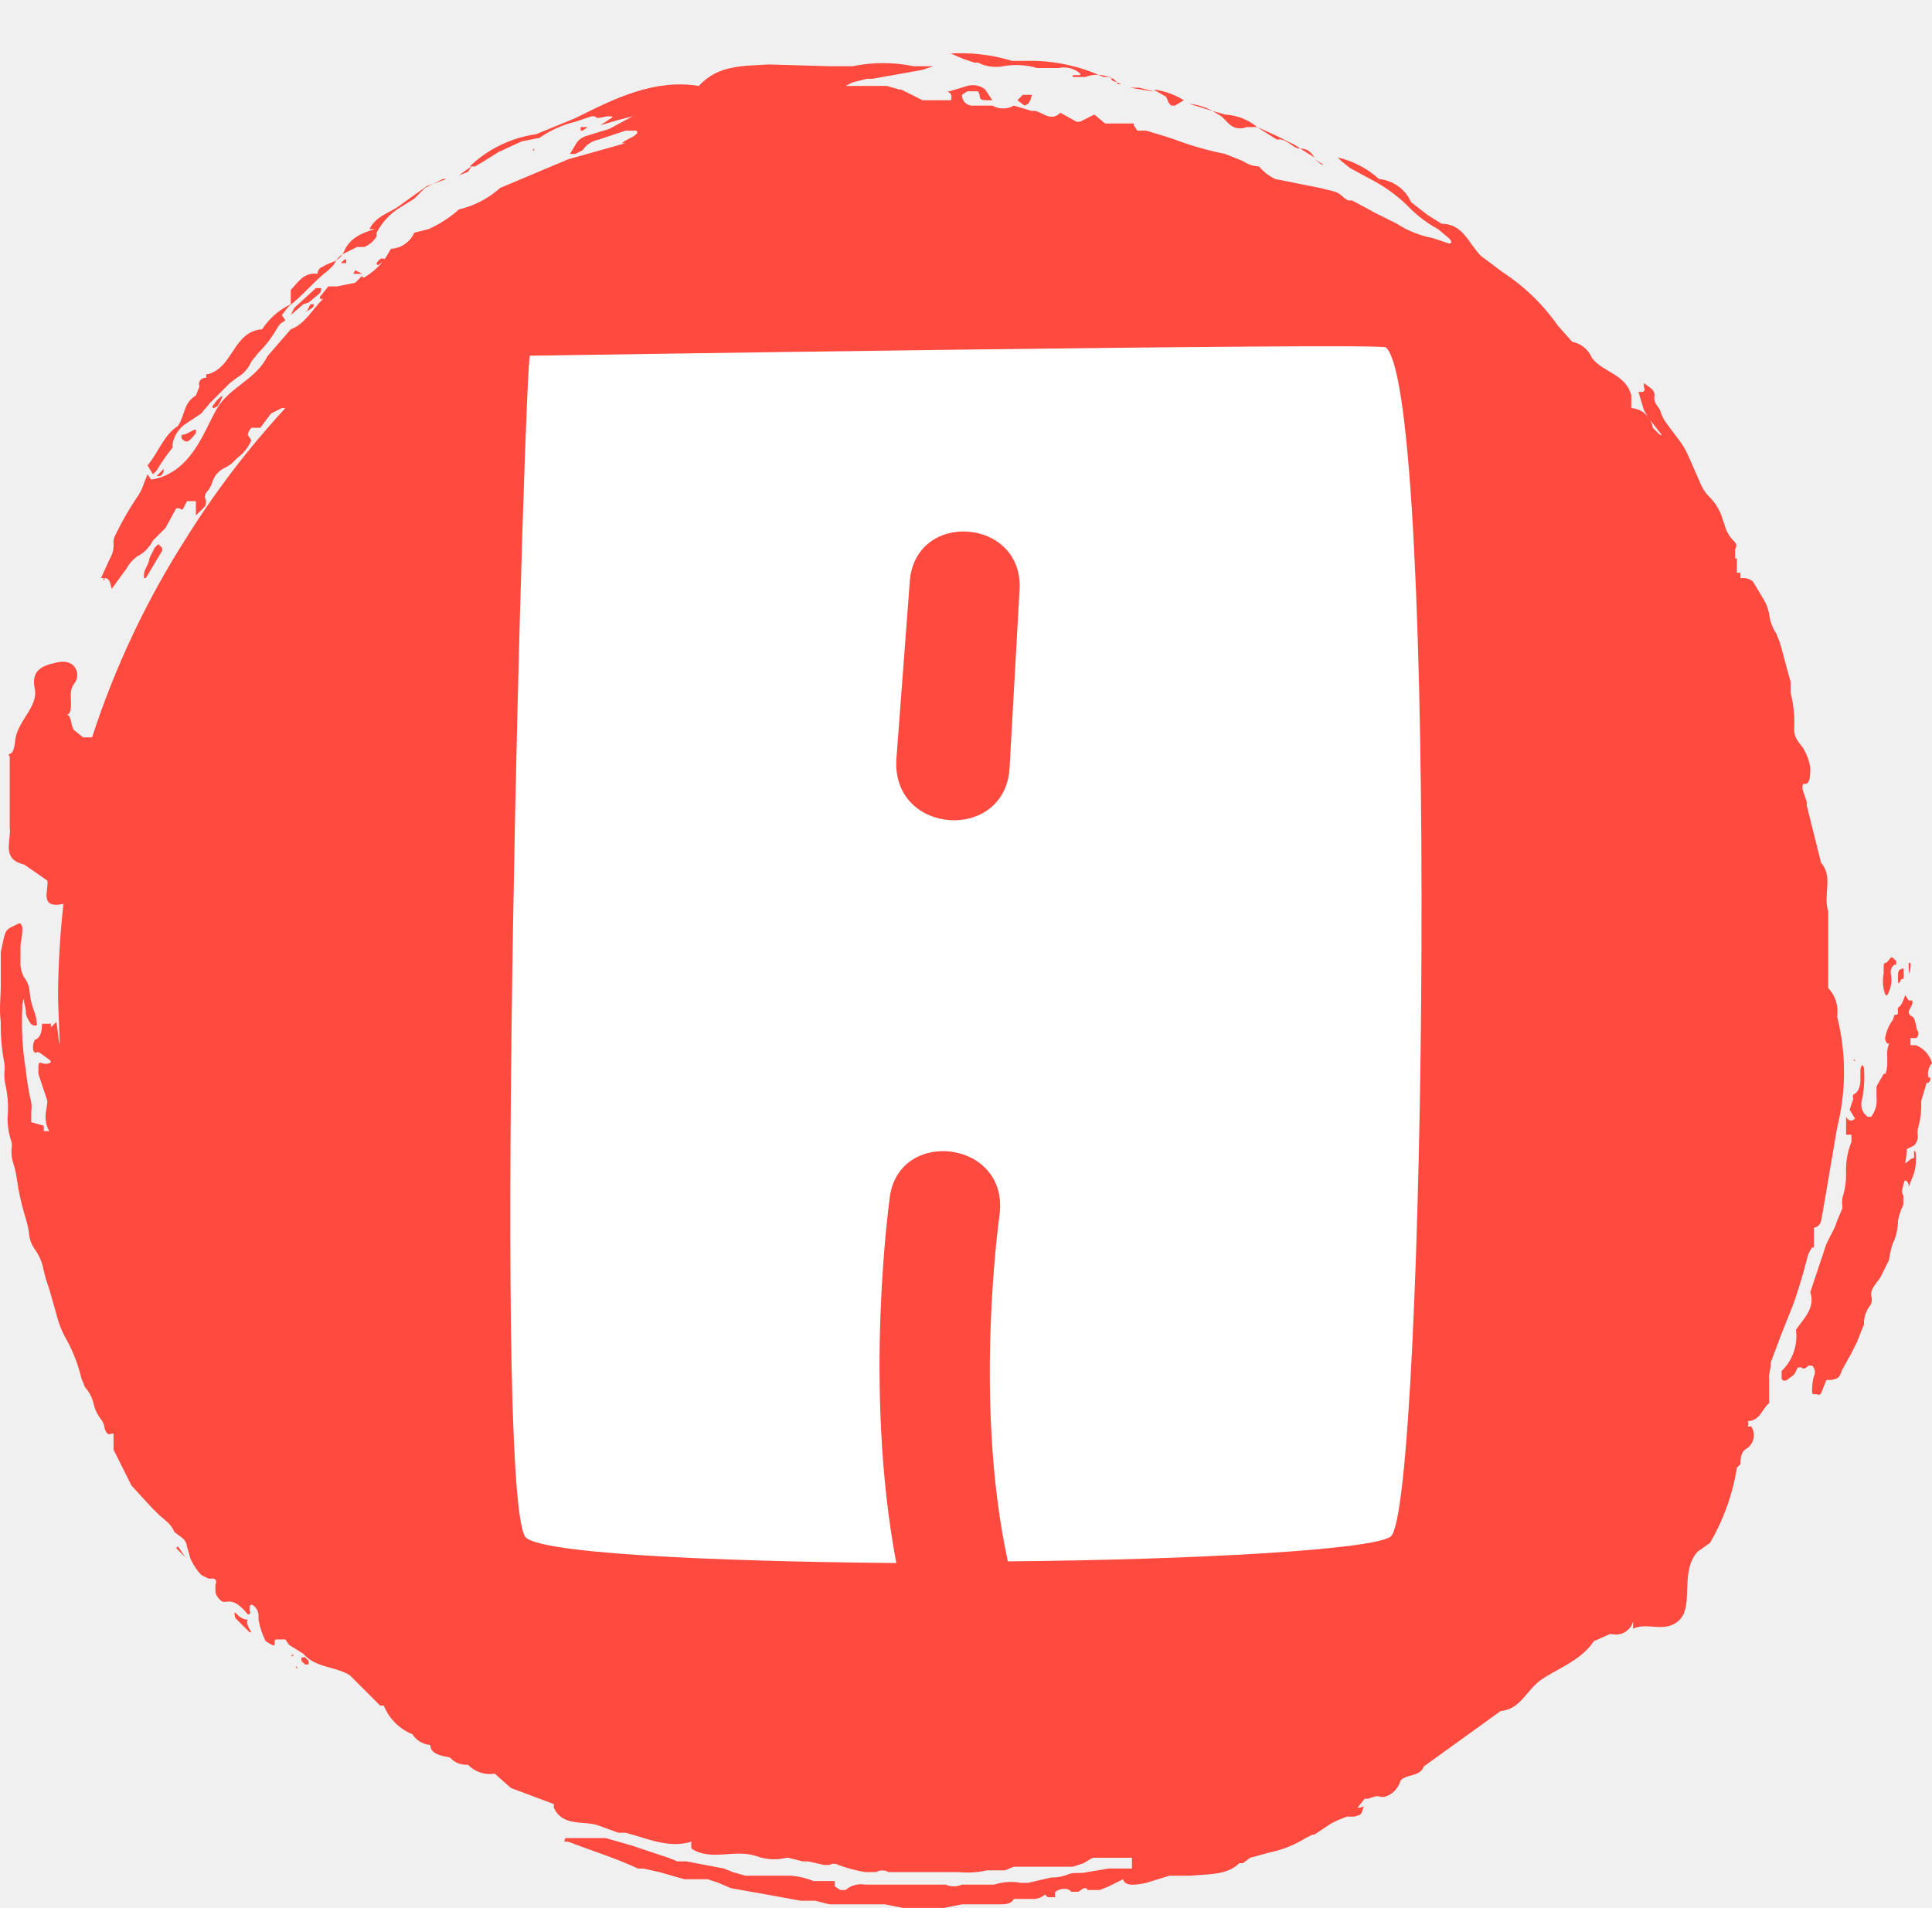
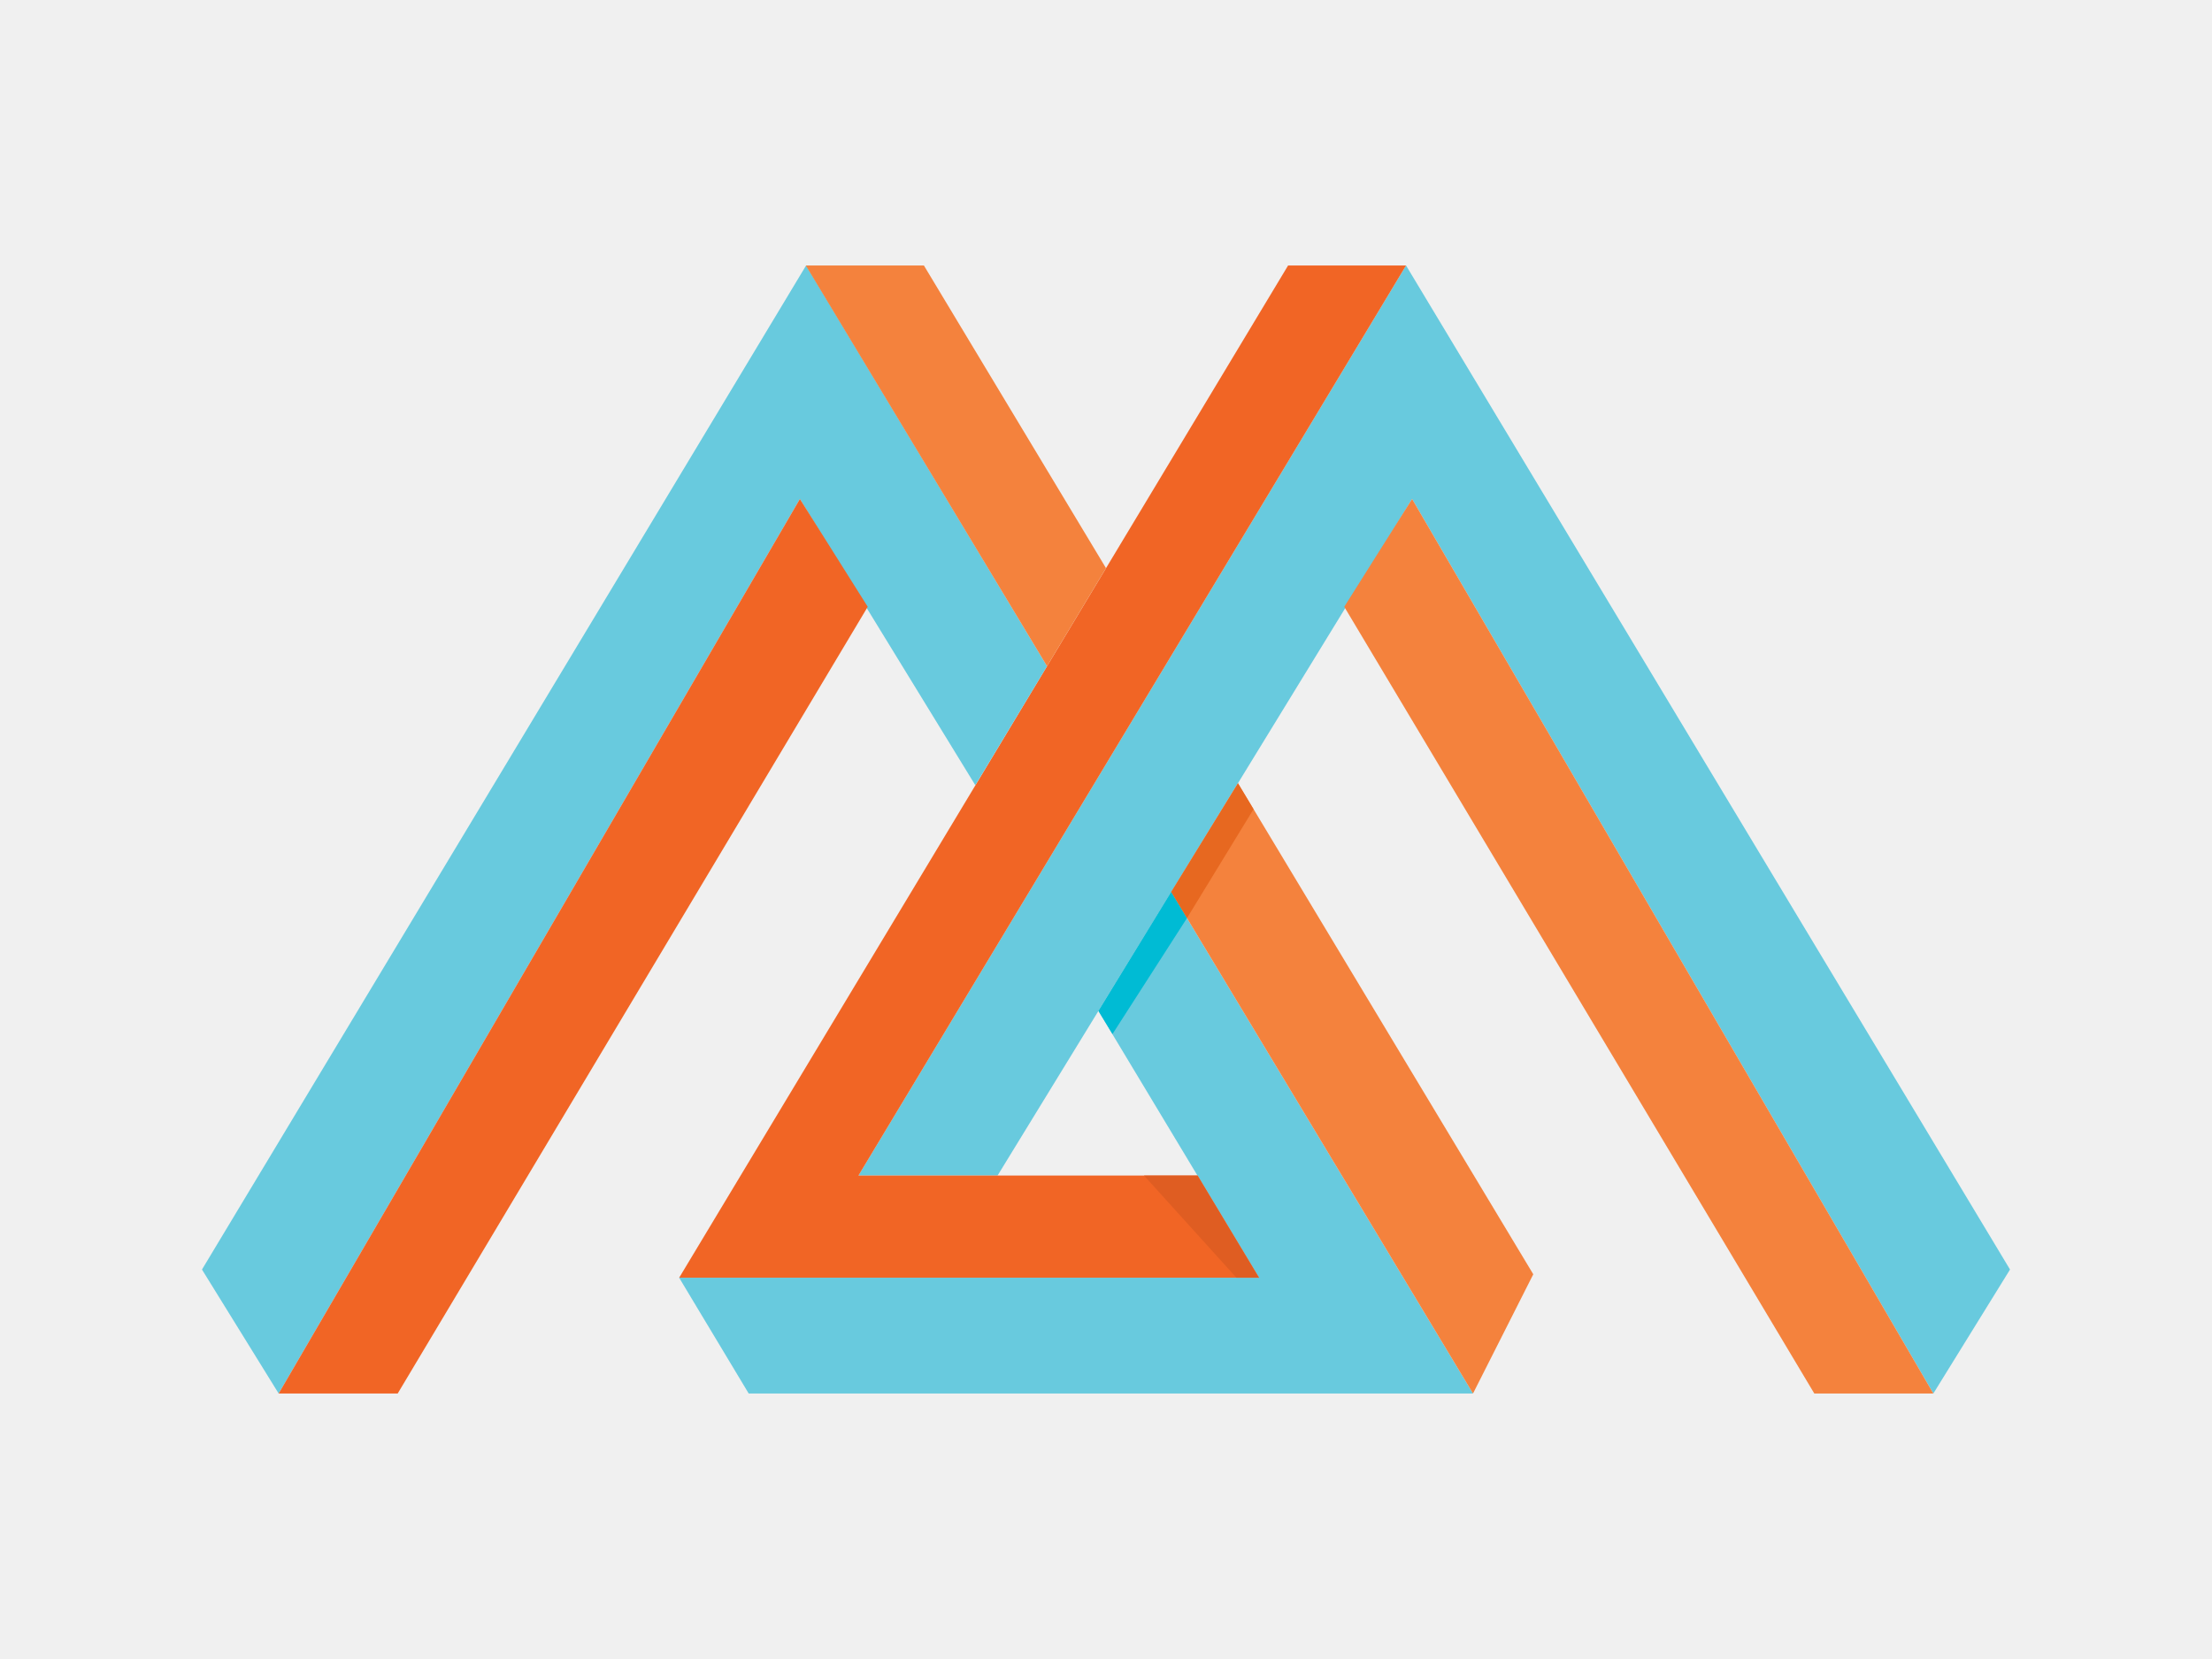
- <svg xmlns="http://www.w3.org/2000/svg" width="308.761" height="304.916" viewBox="0 0 106.008 104.687" class="css-1j8o68f" version="1.1" id="svg23">
-   <defs id="SvgjsDefs2684" />
-   <g id="SvgjsG2685" featurekey="rootContainer" transform="matrix(0.9820593,0,0,0.9820593,-0.05456052,0)" fill="#ff4a3f">
-     <g id="g17">
-       <path d="M19.8 15.3h.5l-.4-.2zm.5.1zm.8-.7c0 .1 0 .1.1.1l.4-.3c-.2-.1-.3-.1-.5.2zm.4-.2zm-4.1 2.3zm-.2.6l.3-.2c.1-.1.1-.2.1-.2h-.2l-.2.4c-.1-.1-.1 0 0 0zm2.2-2.9h-.1l-.2.2h.3zm-2.1 2.4l.6-.5c.1-.1.1-.2.1-.3h-.3l-1.2 1.1-.2.4.7-.6zm-1.1.8z" id="path3" />
-       <path d="M9.7 25v-.2a1.7 1.7 0 0 1 .7-1.1l.9-.6.5-.6.7-.7.4-.4.4-.3a1.9 1.9 0 0 0 .8-.9l.4-.5a5.9 5.9 0 0 0 1-1.3l.2-.3.3-.2-.2-.3.4-.5c.8-.6 1.4-1.4 2.2-2l.3-.3a1.4 1.4 0 0 1 .5-.6l.8-.4h.4a1.4 1.4 0 0 0 .7-.6V13a3.5 3.5 0 0 1 1.3-1.4l.8-.5.2-.2.4-.4 1-.5h.2l-1.1.4-1.4 1c-.6.5-1.4.6-1.8 1.4h.3c-.7.2-1.4.5-1.7 1.2s-.8.6-1.2.9a.4.4 0 0 0-.3.4c-.8-.1-1.1.5-1.5.9v.8a3.9 3.9 0 0 0-1.6 1.4c-1.6.1-1.6 2.1-3 2.5h-.1a.2.2 0 0 0 0 .2c-.3 0-.5.2-.4.5l-.2.5c-.7.4-.6 1.1-1 1.7-.8.5-1.1 1.5-1.7 2.2l.3.5.2-.2a11.6 11.6 0 0 1 .9-1.3zM53.9 3.3l.6.2h.2a2.2 2.2 0 0 0 1.4.2 4.1 4.1 0 0 1 1.9.1h1.2a1.4 1.4 0 0 1 1.2.3.1.1 0 0 1 0 .1H60a.1.1 0 0 0 0 .1h.7a1.8 1.8 0 0 1 1.3 0c.2 0 .1.1.2.2l.5.2h-.2c-.2-.4-.5-.4-.8-.4a9.7 9.7 0 0 0-4.3-.9h-.8A9.8 9.8 0 0 0 53 3h.2zm7.3 3.1zM50.3 4.7zm10.9 1.7h.2-.2zM19 14.7zm32.1-10zm17.6 2.2a.9.9 0 0 0 1 .2h.6a3.1 3.1 0 0 0-1.8-.7l-.7-.2.5.3zm-3.4-1.3c0 .1.1.2.2.3h.2l.5-.3a4.2 4.2 0 0 0-1.7-.6l.7.4zm7.4 2.7l.8.5c-.2-.3-.4-.5-.8-.5z" id="path5" />
-       <path d="M99 76.1l.6-1.6.6-1.5c.2-.5.6-1.8.8-2.6a1.7 1.7 0 0 1 .3-.7h.1v-1.1c.5-.1.4-.6.5-.9l.8-4.7a12.7 12.7 0 0 0 0-6.2 1.9 1.9 0 0 0-.5-1.6v-4.3c-.3-.9.3-1.9-.4-2.7L101 45a.4.4 0 0 0 0-.2l-.2-.6a.5.5 0 0 1 0-.4h.1c.3 0 .3-.5.3-.9a3 3 0 0 0-.4-1.1l-.3-.4a1.1 1.1 0 0 1-.2-.7 6.7 6.7 0 0 0-.2-2v-.6c-.2-.7-.4-1.5-.6-2.2l-.2-.5a2.5 2.5 0 0 1-.4-1.1 2.5 2.5 0 0 0-.3-.8l-.6-1a.8.8 0 0 0-.6-.2h-.1V32h-.2v-.8H97V31a.4.4 0 0 0 0-.1v-.2c.1-.2.1-.3-.1-.5a1.8 1.8 0 0 1-.4-.6l-.2-.6a2.9 2.9 0 0 0-.7-1.2 2.2 2.2 0 0 1-.5-.7l-.7-1.6a4.3 4.3 0 0 0-.6-1l-.6-.8a2.4 2.4 0 0 1-.4-.8l-.2-.3a.6.6 0 0 1-.1-.5.5.5 0 0 0-.2-.4l-.4-.3v.2c.1.2 0 .3-.1.3h-.2l.3 1 .3.5.7.9h-.1l-.2-.2-.2-.2a1.3 1.3 0 0 0-1.2-1.1v-.7c-.3-1.2-1.6-1.3-2.2-2.1a1.5 1.5 0 0 0-1.1-.9l-.8-.9a11.3 11.3 0 0 0-3.1-3l-.8-.6-.4-.3c-.7-.7-1-1.8-2.2-1.8l-.8-.5-.9-.7a2.2 2.2 0 0 0-1.8-1.3 5.1 5.1 0 0 0-2.3-1.2l.2.2.5.4 1.3.7a8.5 8.5 0 0 1 2.1 1.6 6.8 6.8 0 0 0 1.5 1.1l.6.5c.1.1.2.2.1.3H81l-.9-.3a5.6 5.6 0 0 1-2-.8l-1.2-.6-1.3-.7h-.2c-.3-.1-.4-.4-.8-.5l-.8-.2-2.5-.5a2.6 2.6 0 0 1-.9-.7 1.7 1.7 0 0 1-.9-.3l-1-.4a18.1 18.1 0 0 1-2.8-.8l-.6-.2-1-.3h-.5l-.2-.3v-.1h-1.6l-.6-.5-.4.2-.4.2h-.2l-.9-.5c-.6.6-1.1-.2-1.6-.1l-1-.3a1.2 1.2 0 0 1-1.2 0h-1.2a.6.6 0 0 1-.5-.6l.3-.2h.6a.7.7 0 0 1 .1.3c0 .2.2.2.5.2h.2l-.4-.6a1.1 1.1 0 0 0-1-.2l-1 .3H53c.3.2.2.3.2.5h-1.6l-.4-.2-.8-.4h-.1l-.7-.2h-2.3l.4-.2.8-.2h.3l1.7-.3 1.1-.2.6-.2h-1.1a8.4 8.4 0 0 0-3.4 0h-1.3L43 3.6c-1.4.1-2.8 0-3.9 1.2-2.5-.4-4.7.7-6.9 1.8l-2.2.9a6.7 6.7 0 0 0-3.7 1.8h.3l.5-.3.8-.5 1.3-.6 1-.2a6 6 0 0 1 2-.9l.9-.3h.2c.1.2.5 0 .7 0h.2c.1 0 .1.1 0 .1l-.6.4 1-.3.8-.2-1.3.7-1.3.4a1 1 0 0 0-.6.5l-.3.5h.3l.4-.2a1.4 1.4 0 0 1 .9-.6l1.5-.5h.5a.1.1 0 0 1 .1.2c-.2.2-.6.3-.8.5h.2l-3.2.9-3.8 1.6a5.2 5.2 0 0 1-2.3 1.2 6.6 6.6 0 0 1-1.7 1.1l-.8.2a1.5 1.5 0 0 1-1.3.9l-.3.5a3.7 3.7 0 0 1-1.2 1.1h-.1v-.1l-.2.2-.2.2-1 .2h-.5l-.4.5c-.1.1-.1.2 0 .2h.1c-.6.6-1 1.4-1.8 1.7L15 19.9c-.6 1.2-1.8 1.6-2.6 2.6s-1.4 3.9-3.9 4.3l-.2-.3-.2.5a2.7 2.7 0 0 1-.4.8 16.9 16.9 0 0 0-1.2 2.1.8.8 0 0 0-.1.5 1.4 1.4 0 0 1-.2.8l-.5 1.1h.2c.3 0 .3.3.4.6l.8-1.1a2.2 2.2 0 0 1 .6-.7 2 2 0 0 0 .9-.9l.3-.3.4-.4.6-1.1h.2c.1.1.1.1.2 0l.2-.4h.5v.8l.5-.5a.5.5 0 0 0 0-.5.4.4 0 0 1 .1-.3 1.5 1.5 0 0 0 .3-.5 1.3 1.3 0 0 1 .8-.9l.3-.2.3-.3a2.4 2.4 0 0 0 .8-1l-.2-.3c0-.1.1-.3.2-.4h.5l.6-.8.6-.3h.2a48.8 48.8 0 0 0-5.5 7.2h-.1.1a48.4 48.4 0 0 0-5.3 11.2h-.5l-.5-.4c-.2-.2-.1-.7-.4-.9h.1c.3-.5-.1-1.2.3-1.7s.1-1.4-.9-1.2-1.5.5-1.3 1.5-1 1.8-1.1 2.9-.5.5-.3.9v3.9c.1.8-.5 1.8.8 2.1l1.3.9c.1.5-.5 1.6.9 1.3a49.2 49.2 0 0 0-.3 5c0 1.1.1 2.2.1 3.3v-.4c-.1-.4-.1-.8-.2-1.3l-.3.3v-.2h-.5c0 .5-.1.8-.4.9a.9.9 0 0 0-.1.5c0 .1.1.3.2.2s.4.2.7.4-.2.3-.4.2-.2.1-.2.3v.3l.5 1.5c0 .3-.1.6-.1.9a1.7 1.7 0 0 0 .2.8h-.3v-.3l-.7-.2v-.6a1.5 1.5 0 0 0 0-.5 14.6 14.6 0 0 1-.3-1.8 16.6 16.6 0 0 1-.2-3.5.9.9 0 0 1 .1-.5v.2a2.9 2.9 0 0 1 .1.5.8.8 0 0 0 .1.4c.1.2.2.4.4.4s.1-.1.1-.2a2.1 2.1 0 0 0-.1-.5 4.2 4.2 0 0 1-.3-1.3 1.5 1.5 0 0 0-.3-.7 1.6 1.6 0 0 1-.2-.9v-.8c0-.3.1-.6.1-.9a.5.5 0 0 0-.1-.4h-.1c-.8.4-.7.2-1 1.6V55c0 .7-.1 1.4 0 2.1a10.8 10.8 0 0 0 .2 2.3 1.8 1.8 0 0 1 0 .5 3.1 3.1 0 0 0 .1.9 5.9 5.9 0 0 1 .1 1.3 3.9 3.9 0 0 0 .2 1.7 1.2 1.2 0 0 1 0 .4 2.1 2.1 0 0 0 .1.8 4.9 4.9 0 0 1 .2.9 14 14 0 0 0 .5 2.2 5 5 0 0 1 .2 1 1.7 1.7 0 0 0 .3.7 2.9 2.9 0 0 1 .5 1.2 8.5 8.5 0 0 0 .3 1l.4 1.4a5.4 5.4 0 0 0 .6 1.5 8.5 8.5 0 0 1 .8 2.1l.2.5a2.1 2.1 0 0 1 .5 1 2.1 2.1 0 0 0 .4.8 1 1 0 0 1 .2.5c.1.3.2.4.4.3h.1v.9l.5 1 .5 1 1.1 1.2.4.4c.3.3.7.5.9 1l.4.3a.7.7 0 0 1 .3.5l.2.7a3.3 3.3 0 0 0 .6.9l.4.2h.3a.2.2 0 0 1 .1.3 2.5 2.5 0 0 0 0 .5.9.9 0 0 0 .4.5h.2c.4-.1.8.2 1.2.7h.1c0-.1.1-.1 0-.2v-.2c0-.1.1-.2.2-.1a.7.7 0 0 1 .3.6v.2a4.3 4.3 0 0 0 .4 1.2c.5.3.5.3.5.1s0-.2.2-.2h.4l.2.3.8.5c.7.8 1.8.7 2.6 1.2l1.7 1.7h.2a2.9 2.9 0 0 0 1.6 1.6 1.3 1.3 0 0 0 1 .6c0 .5.6.6 1.1.7a1.2 1.2 0 0 0 .8.4h.2a1.7 1.7 0 0 0 1.5.5l.9.8 2.4.9v.2c.5 1.1 1.7.7 2.5 1l1.1.4h.4c1.2.3 2.4.9 3.7.5a.7.7 0 0 0 0 .4c1.1.7 2.4 0 3.6.4a2.9 2.9 0 0 0 1.7.1h.1l.8.2h.3l.9.2h.3a.5.5 0 0 1 .5 0 7.9 7.9 0 0 0 1.5.4h.6a.7.7 0 0 1 .7 0h3.9a5 5 0 0 0 1.6-.1h1l.5-.2H60l.6-.2.5-.3h2.2v.6H62l-1.2.2c-.4.1-.7 0-1 .1a2.4 2.4 0 0 1-1 .2l-1.3.3h-.4a3.1 3.1 0 0 0-1.5.1h-1.8a1.1 1.1 0 0 1-.9 0h-4.5a1.3 1.3 0 0 0-1.1.3H47l-.3-.2v-.3h-1.2a4.1 4.1 0 0 0-1.3-.3h-2.5l-.7-.2-.5-.2-2.1-.4h-.5l-.5-.2-2.1-.7-1.4-.4h-2.2c-.1 0-.1.1-.1.2h.2c1.3.5 2.6.9 3.9 1.5h.3l.9.2 1.4.4h1.3l.6.2.7.3 1.7.3 1.1.2 1.1.2h.8l.8.2h3.1l1 .2h2.3l1-.2H56c.4 0 .6-.1.7-.3h1a1 1 0 0 0 .8-.3c-.1.1 0 .1.1.2h.4v-.2c0-.1 0-.1.2-.2s.6-.1.7.1h.4l.3-.2c.2 0 .2 0 .2.1h.7l.5-.2.8-.4c.1.3.4.4 1.3.2l1.3-.4h1.2c.9-.1 2 0 2.7-.7h.2l.4-.3 1.1-.3a6.1 6.1 0 0 0 2-.8l.4-.2h.1l.9-.6.4-.2.5-.2h.4c.4-.1.4-.1.5-.4s0-.1-.2-.1h-.1l.4-.5h.2c.3-.1.5-.2.7-.1h.2a1.3 1.3 0 0 0 .9-.9c.3-.4 1.1-.2 1.3-.8l4.3-3.1c1.1-.1 1.4-1.1 2.2-1.7s2.3-1.1 3-2.2l.9-.4h.1a1 1 0 0 0 1.2-.7v.4c.8-.4 1.8.3 2.6-.5s0-2.7 1-3.8l.7-.5a12.1 12.1 0 0 0 1.5-4.2l.2-.2c0-.3 0-.7.4-.9a.9.9 0 0 0 .2-1.2h-.2a.3.3 0 0 0 0-.3c.7 0 .8-.7 1.2-1V77a.5.5 0 0 1 0-.2 3.8 3.8 0 0 0 .1-.7zM5.9 32.2z" id="path7" />
-       <path d="M26.4 9.3l-.3.2-.4.3.5-.2zm6.1-2h.1l.3-.2h-.4zm-2.6 1l-.1.1h.1v-.1zm-1.5 1.4zm1.3-.2zm-6.3 3.1zM9.2 26.2l-.4.4H9a.4.4 0 0 0 .2-.4zm3-3.5a2.1 2.1 0 0 0 .3-.6 1.5 1.5 0 0 0-.5.5c-.1.1-.1.2 0 .2zM11 24.2V24c-.2 0-.5.3-.8.3v.2c.3.3.4.2.8-.3zm3 66.2zM73.9 9.2h.1l-.5-.3zm-2.5-1.4c.5-.1.8.4 1.2.5h.1l-.3-.2-1-.5-1.1-.5.3.2zM52.8 3.1zm11.7 2h-.1l-1.2-.2h.5zm2 .7l1.3.4a3.3 3.3 0 0 0-1.3-.4zm-9 0a1 1 0 0 0 .2-.5h-.5l-.3.3.4.3zm9 1.6zM49.9 4.2zm2.9.7zM48.5 4zm13.8 2.1a.5.5 0 0 0 0 .1zm44.8 52.3h-.3V58h.3c.1 0 .2-.3.1-.4s-.1-.7-.3-.8a.3.3 0 0 1-.2-.3l.2-.4a.4.4 0 0 0 0-.2h-.2l-.2-.3c-.1.3-.2.6-.4.7a.5.5 0 0 0 0 .2c0 .1 0 .2-.1.2h-.1a1.1 1.1 0 0 1-.1.3 2.3 2.3 0 0 0-.4.9.4.4 0 0 0 .1.4h.1a1.7 1.7 0 0 0-.1.8v.4a1.8 1.8 0 0 1-.1.5h-.1l-.4.7v.6a1.5 1.5 0 0 1-.3 1.1h-.2l-.2-.2a.9.9 0 0 1-.1-.8 6.5 6.5 0 0 0 .1-1.7c0-.1-.1-.2-.1-.2a.5.5 0 0 0-.1.3v.6c0 .2-.1.6-.3.7s-.1.2-.1.3l-.2.6.3.5c-.2.2-.4.1-.5-.1v1h.3v.4a4.2 4.2 0 0 0-.3 1.4 3.3 3.3 0 0 0 0 .4 4 4 0 0 1-.2 1.3 2 2 0 0 0 0 .6l-.3.7a3.2 3.2 0 0 1-.3.7l-.3.6-.9 2.7c.3.9-.4 1.5-.8 2.1a2.7 2.7 0 0 1-.8 2.3v.4c0 .1.1.2.3.1l.4-.3.2-.4h.2c.1.1.2.1.4-.1h.2a.5.5 0 0 1 .1.6 2.9 2.9 0 0 0-.1.8c0 .1 0 .2.1.2h.2c.1.1.2 0 .3-.3l.2-.5h.3c.4-.1.4-.1.6-.6l.5-.9.3-.6.4-1a1.6 1.6 0 0 1 .3-1 .6.6 0 0 0 .1-.6c0-.2 0-.3.2-.6l.3-.4.5-1a4.7 4.7 0 0 1 .2-.9 3 3 0 0 0 .3-1.3 3.8 3.8 0 0 1 .3-.9v-.5c-.1-.2-.1-.2 0-.6s.1-.2.2-.2a.4.4 0 0 1 .1.3l.2-.5a2.3 2.3 0 0 0 .2-.9v-.3c0-.1 0-.3-.1-.3v.4c-.2 0-.3.2-.5.3a6.4 6.4 0 0 0 .1-.8l.4-.2a.7.7 0 0 0 .2-.6 1.4 1.4 0 0 1 0-.3 4.8 4.8 0 0 0 .2-1.4v-.2l.3-1h.1a.3.3 0 0 0 .1-.3h-.1a.9.9 0 0 1 .2-.8 1.5 1.5 0 0 0-.9-1zm-1.2 7.8zm-.2-9.9zm0 0zM9.1 30.8a.3.3 0 0 0 0-.2l-.2-.2-.2.2-.3.6c0 .3-.3.6-.3.9v.2h.1zm96.3 24.8h.1a1.7 1.7 0 0 0 .2-1.2.5.5 0 0 1 .2-.5h.1v-.2l-.2-.2h-.1c-.1.1-.2.3-.3.3s-.1.1-.1.3v.3a2.2 2.2 0 0 0 .1 1.2zM13.2 90.1c-.1 0 0 .2 0 .3l.8.8h.1c-.2-.3-.3-.6-.2-.7a.9.9 0 0 1-.5-.2zm.8.3zm92.3-35.7h.1a2 2 0 0 0 0-.6c-.3.1-.3.1-.3.6s.1.1.2 0z" id="path9" />
-       <path d="M106.7 62a.6.6 0 0 0 .1-.5c0-.1-.1-.2-.1-.1h-.2v.2c0 .4.1.5.2.4zm.1-8.2h-.1v.6a1 1 0 0 0 .1-.6zM17.1 92.6h-.2v.2l.2.2h.2v-.2zm86.6-33.3c0-.1 0-.1-.1-.1zM9.9 86.5l.5.5-.4-.6z" id="path11" />
-       <circle cx="10.5" cy="87.1" transform="rotate(-24.8 10.4 87.159)" id="circle13" />
-       <path d="M9.7 30.1h-.1v.2-.2h.1zm83.2-6.6l-.2-.3h-.1zm-14.7 77.1zM5.9 32.2zm-.1.2a.3.3 0 0 0 .1-.2v.2zm1.9-4.9zM61.5 2.4zm42.8 58.2v.1-.1zM16.4 92.5h-.1c.1.1.2 0 .1-.1zm.2.7h.1l-.1-.1v.1zm73.9-71.3zm15.2 34.4zM14.6 91.7zm92.1-37zm-.8 11.4zM34.6 0z" id="path15" />
+ <svg xmlns="http://www.w3.org/2000/svg" version="1.1" id="Layer_1" x="0px" y="0px" viewBox="0 0 1024 768" style="enable-background:new 0 0 1024 768;" xml:space="preserve">
+   <style type="text/css">
+ 	.st0{fill:#68CADE;}
+ 	.st1{fill:#F4823D;}
+ 	.st2{fill:#F16525;}
+ 	.st3{fill:#00BBD4;}
+ 	.st4{fill:#E76820;}
+ 	.st5{fill:#DF5D22;}
+ </style>
+   <g>
+     <g>
+       <polygon class="st0" points="930.5,587.7 650.9,122.9 397.4,544.2 461.8,544.2 653.7,231 895,645.1   " />
+       <polygon class="st1" points="895,645.1 839.9,645.1 622.3,280.9 653.7,231   " />
+       <polygon class="st0" points="314.4,591.5 582.8,591.5 508.5,468 542.2,412.9 681.9,645.1 346.6,645.1   " />
+       <polygon class="st1" points="681.9,645.1 709.8,589.9 573.1,362.6 542.2,412.9   " />
+       <polygon class="st2" points="554.4,544.2 582.9,591.5 314.4,591.5 596.3,122.9 650.9,122.9 397.4,544.2   " />
+       <polygon class="st0" points="484.7,308.4 451.5,363.5 401.3,281.6 370.3,231 129,645.1 93.5,587.7 373.1,123 373.2,122.9   " />
+       <polygon class="st2" points="129,645.1 184.1,645.1 401.7,280.9 370.3,231   " />
+       <polygon class="st1" points="484.7,308.4 373.1,123 373.1,122.9 427.7,122.9 512,263   " />
+       <polygon class="st3" points="542.2,412.9 508.5,468 515,478.7 549.5,425   " />
+       <polygon class="st4" points="573.1,362.6 542.2,412.9 549.5,425 580.3,374.6   " />
    </g>
+     <polygon class="st5" points="554.4,544.2 529.6,544.2 572.4,591.5 582.8,591.5  " />
  </g>
-   <g id="SvgjsG2686" featurekey="nameFeature-0" transform="matrix(2.284354,0,0,2.284354,27.98006,-5.60952)" fill="#ffffff">
-     <path d="M9.6 16.48 l-0.32 4.24 c-0.08 1.8 2.6 1.96 2.72 0.2 l0.24 -4.28 c0.12 -1.76 -2.56 -1.96 -2.64 -0.16 z M0.48 11 l0 0 c0.04 0 20.48 -0.32 20.56 -0.2 c1.28 1.12 0.96 27.8 0.12 28.56 c-0.4 0.32 -4.64 0.56 -9.2 0.6 c-0.84 -3.84 -0.2 -8.32 -0.2 -8.32 c0.24 -1.8 -2.44 -2.12 -2.64 -0.4 c0 0.04 -0.64 4.52 0.16 8.76 c-4.56 -0.04 -8.68 -0.24 -8.92 -0.64 c-0.8 -1.44 0 -28.28 0.12 -28.36 z" id="path20" />
-   </g>
+   <g>
+ </g>
+   <g>
+ </g>
+   <g>
+ </g>
+   <g>
+ </g>
+   <g>
+ </g>
+   <g>
+ </g>
+   <g>
+ </g>
+   <g>
+ </g>
+   <g>
+ </g>
+   <g>
+ </g>
+   <g>
+ </g>
+   <g>
+ </g>
+   <g>
+ </g>
+   <g>
+ </g>
+   <g>
+ </g>
</svg>
